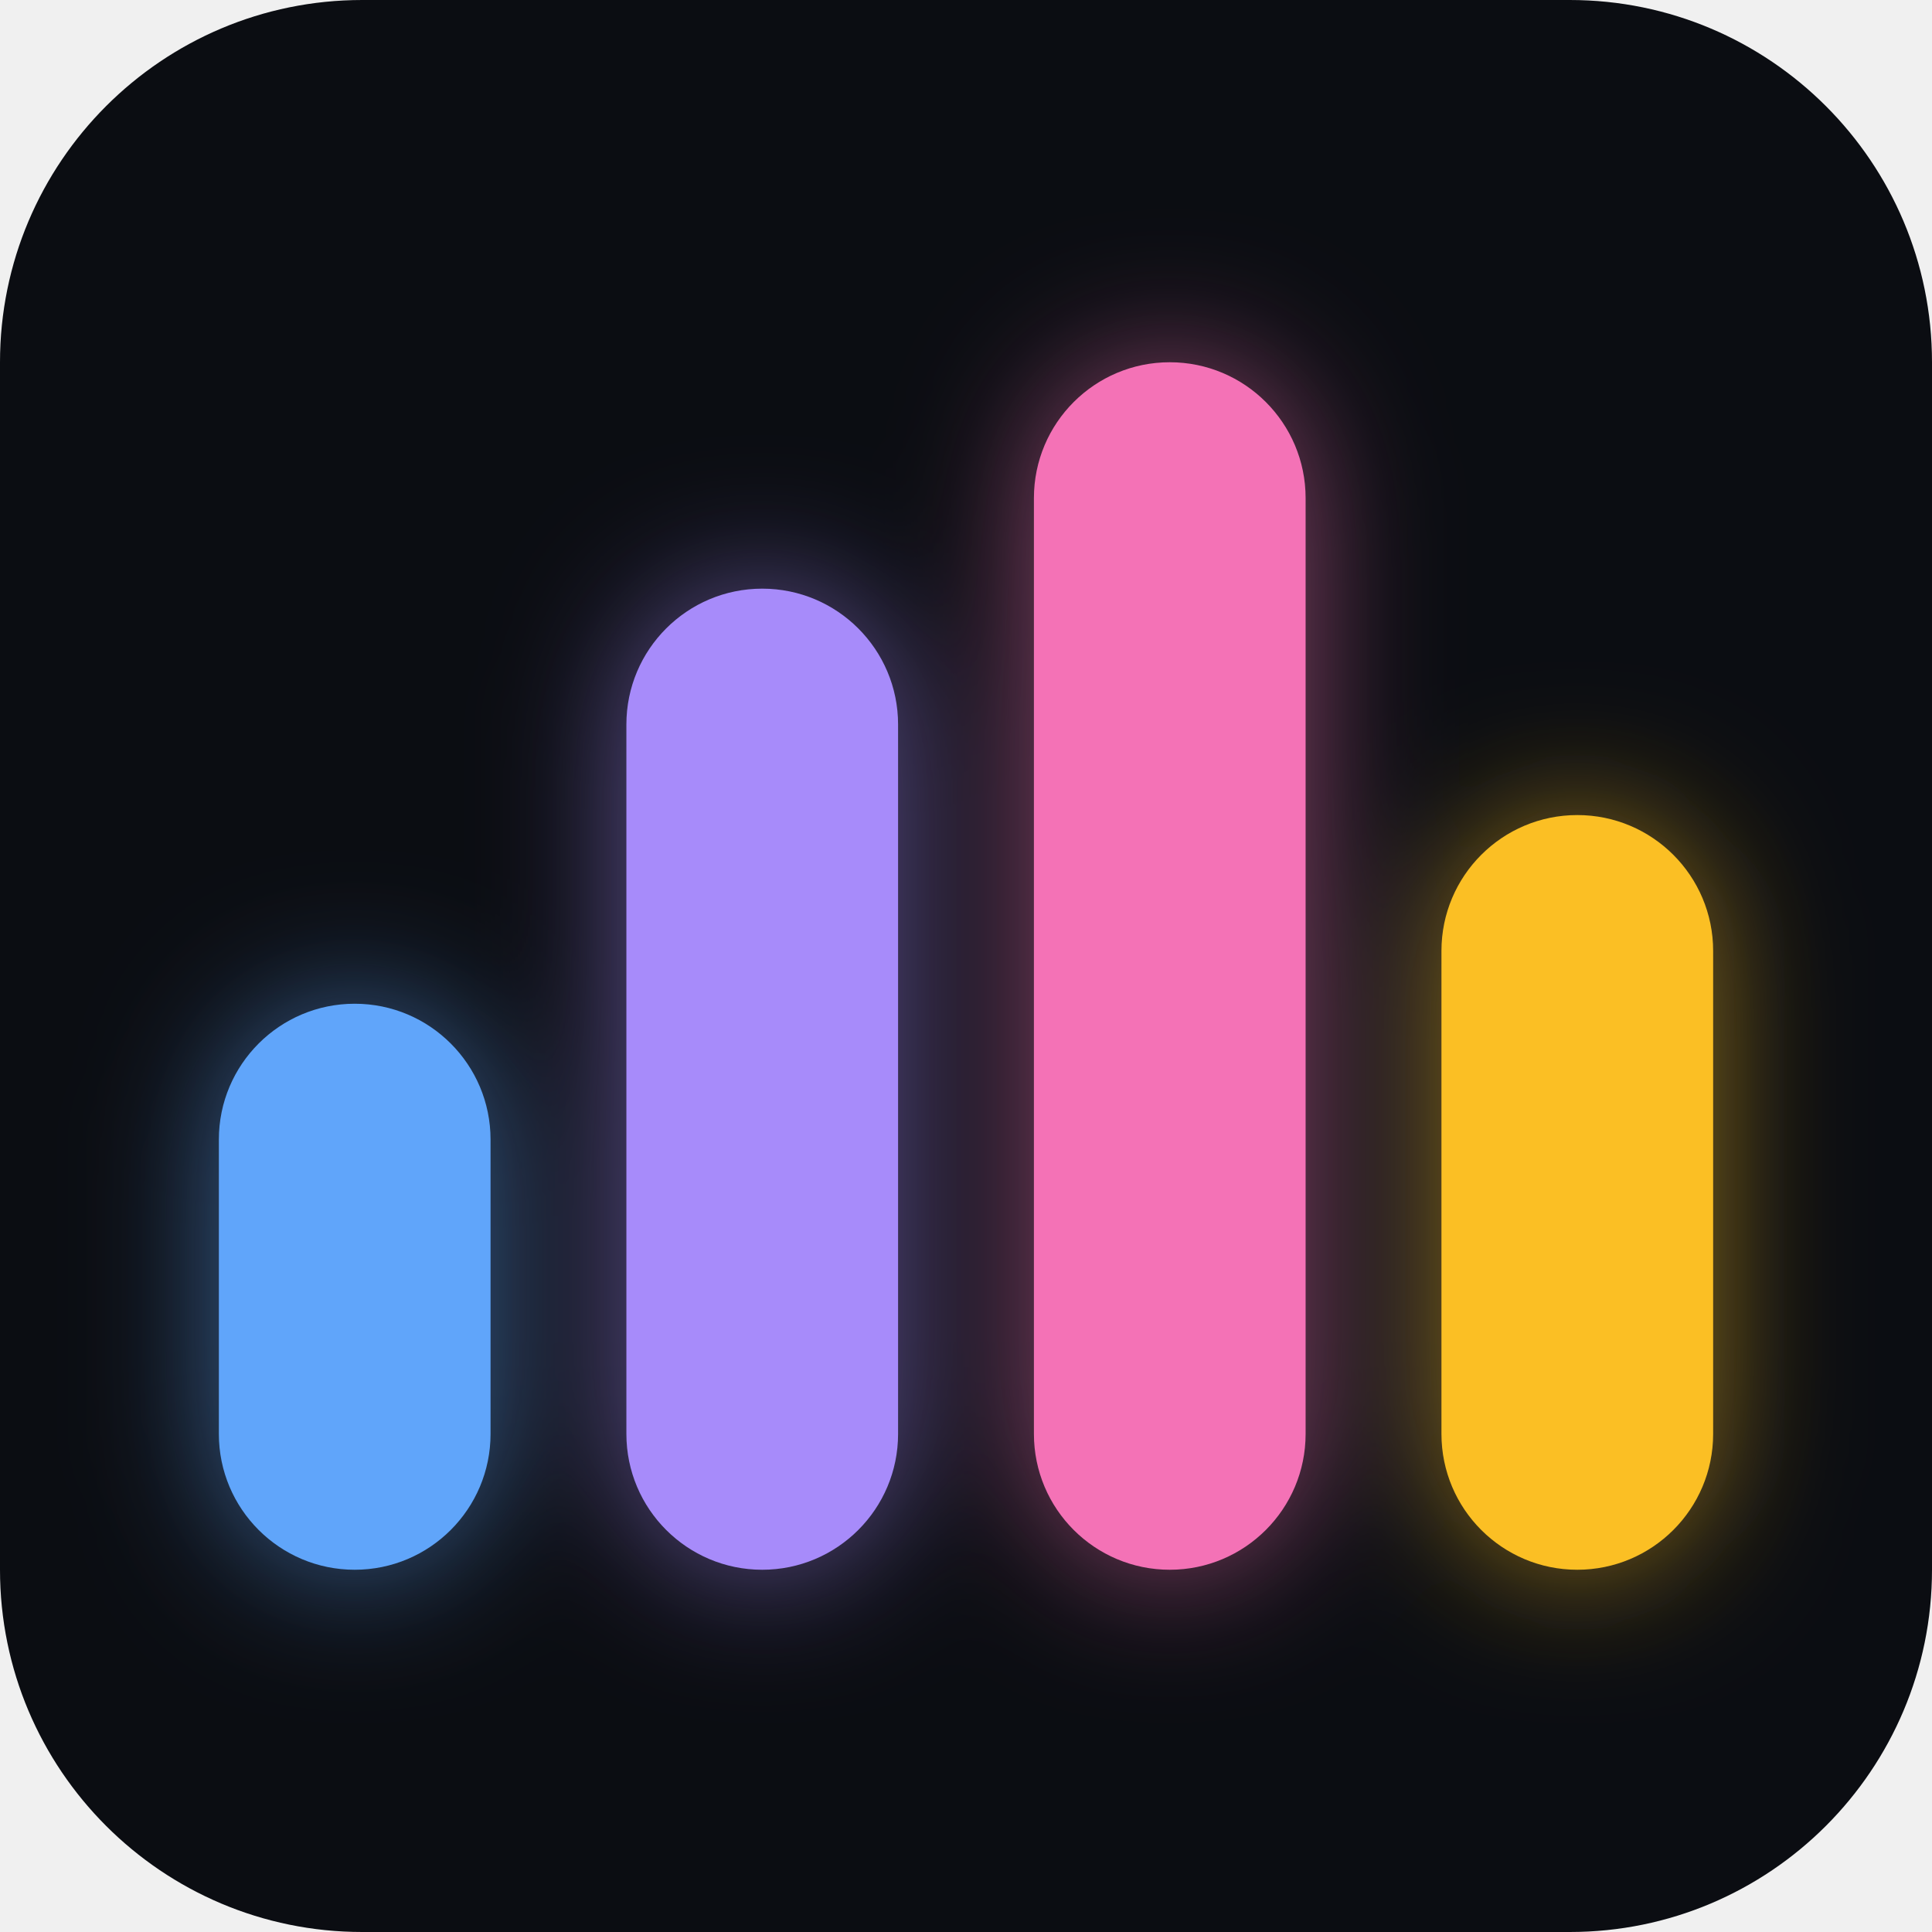
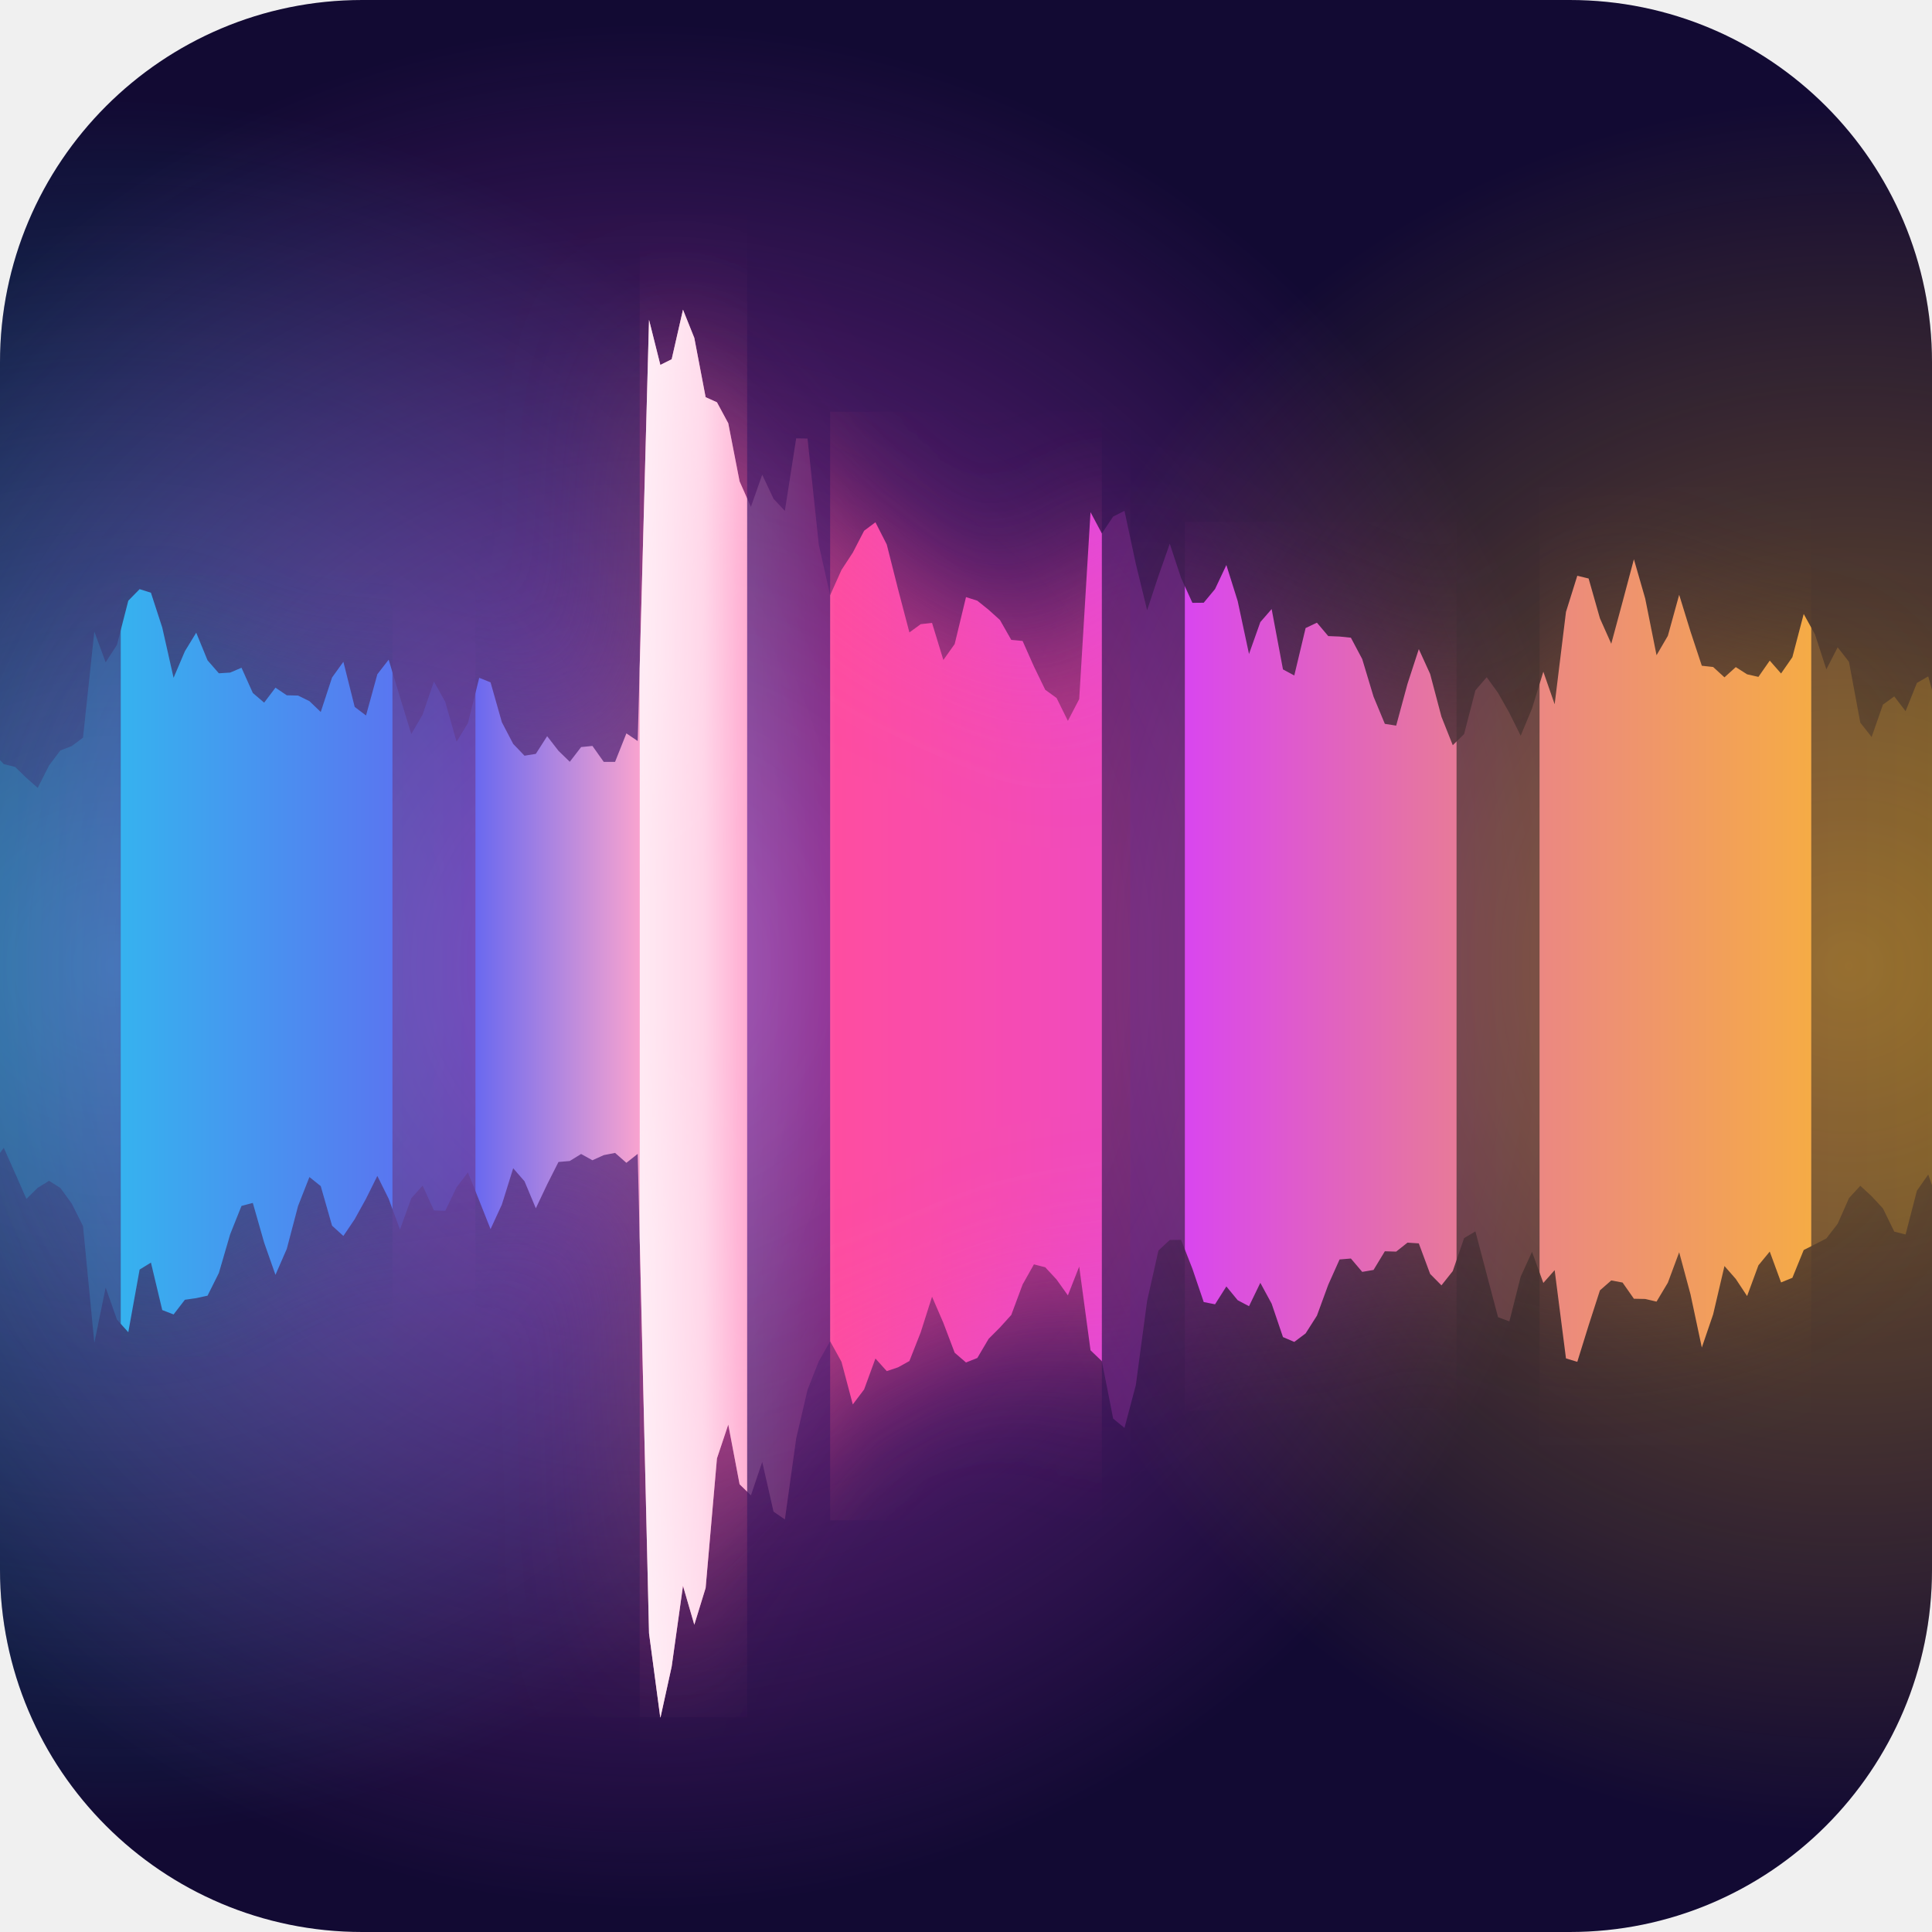
<svg xmlns="http://www.w3.org/2000/svg" viewBox="0 0 512 512" width="512" height="512">
  <defs>
    <filter id="glow" x="-50%" y="-50%" width="200%" height="200%">
      <feGaussianBlur stdDeviation="18" />
    </filter>
+     <filter id="glowS" x="-50%" y="-50%" width="200%" height="200%">
+       <feGaussianBlur stdDeviation="10" />
+     </filter>
+     <clipPath id="tileClip">
+       <rect width="512" height="512" rx="96" />
+     </clipPath>
  </defs>
-   <rect width="512" height="512" rx="96" fill="#0b0d12" />
-   <g filter="url(#glow)" opacity="0.55">
-     <rect x="58" y="266" width="72" height="150" rx="36" fill="#60a5fa" />
-     <rect x="166" y="156" width="72" height="260" rx="36" fill="#a78bfa" />
-     <rect x="274" y="96" width="72" height="320" rx="36" fill="#f472b6" />
-     <rect x="382" y="216" width="72" height="200" rx="36" fill="#fbbf24" />
+   <rect width="512" height="512" rx="96" fill="#120a33" />
+   <radialGradient id="t1" gradientUnits="userSpaceOnUse" cx="30" cy="256" r="230">
+     <stop offset="0" stop-color="#22d3ee" stop-opacity="0.5" />
+     <stop offset="1" stop-color="#22d3ee" stop-opacity="0" />
+   </radialGradient>
+   <rect width="512" height="512" rx="96" fill="url(#t1)" />
+   <radialGradient id="t2" gradientUnits="userSpaceOnUse" cx="171.52" cy="256" r="250">
+     <stop offset="0" stop-color="#d946ef" stop-opacity="0.6" />
+     <stop offset="1" stop-color="#d946ef" stop-opacity="0" />
+   </radialGradient>
+   <rect width="512" height="512" rx="96" fill="url(#t2)" />
+   <radialGradient id="t3" gradientUnits="userSpaceOnUse" cx="490" cy="256" r="230">
+     <stop offset="0" stop-color="#fbbf24" stop-opacity="0.45" />
+     <stop offset="1" stop-color="#fbbf24" stop-opacity="0" />
+   </radialGradient>
+   <rect width="512" height="512" rx="96" fill="url(#t3)" />
+   <linearGradient id="grad" gradientUnits="userSpaceOnUse" x1="-8" y1="0" x2="520" y2="0">
+     <stop offset="0.00" stop-color="#22d3ee" />
+     <stop offset="0.25" stop-color="#6366f1" />
+     <stop offset="0.34" stop-color="#ffa6ce" />
+     <stop offset="0.42" stop-color="#ff4d9d" />
+     <stop offset="0.61" stop-color="#d946ef" />
+     <stop offset="0.77" stop-color="#ea838a" />
+     <stop offset="1.00" stop-color="#fbbf24" />
+   </linearGradient>
+   <mask id="cut" maskUnits="userSpaceOnUse" x="0" y="0" width="512" height="512">
+     <rect width="512" height="512" fill="#fff" />
+     <rect width="512" height="512" fill="#3a3a3a" />
+     <rect x="32.0" y="152.4" width="72" height="207.2" rx="0" fill="#fff" />
+     <rect x="126.0" y="56.9" width="72" height="398.2" rx="0" fill="#fff" />
+     <rect x="220.0" y="109.1" width="72" height="293.8" rx="0" fill="#fff" />
+     <rect x="314.0" y="138.3" width="72" height="235.5" rx="0" fill="#fff" />
+     <rect x="408.0" y="129.1" width="72" height="253.8" rx="0" fill="#fff" />
+   </mask>
+   <g clip-path="url(#tileClip)" mask="url(#cut)">
+     <path d="M-8.00 208.36 L-5.00 201.42 L-2.00 199.33 L1.00 202.50 L4.00 203.24 L7.00 206.16 L10.00 208.79 L13.00 202.85 L16.00 198.88 L19.00 197.72 L22.00 195.49 L25.00 167.38 L28.00 175.52 L31.00 170.89 L34.00 159.19 L37.00 156.13 L40.00 157.08 L43.00 166.31 L46.00 179.63 L49.00 172.58 L52.00 167.67 L55.00 174.99 L58.00 178.43 L61.00 178.24 L64.00 176.96 L67.00 183.64 L70.00 186.21 L73.00 182.24 L76.00 184.26 L79.00 184.33 L82.00 185.81 L85.00 188.68 L88.00 179.54 L91.00 175.38 L94.00 187.34 L97.00 189.61 L100.00 178.69 L103.00 174.82 L106.00 184.76 L109.00 194.53 L112.00 189.36 L115.00 180.60 L118.00 186.02 L121.00 196.55 L124.00 191.65 L127.00 179.63 L130.00 180.83 L133.00 191.40 L136.00 197.14 L139.00 200.27 L142.00 199.78 L145.00 195.10 L148.00 198.97 L151.00 201.88 L154.00 197.98 L157.00 197.68 L160.00 201.91 L163.00 201.90 L166.00 194.35 L169.00 196.38 L172.00 84.76 L175.00 96.71 L178.00 95.21 L181.00 82.07 L184.00 89.55 L187.00 105.26 L190.00 106.61 L193.00 112.17 L196.00 127.57 L199.00 134.34 L202.00 125.83 L205.00 132.21 L208.00 135.41 L211.00 116.18 L214.00 116.22 L217.00 144.45 L220.00 157.74 L223.00 151.04 L226.00 146.45 L229.00 140.65 L232.00 138.41 L235.00 144.29 L238.00 156.17 L241.00 167.60 L244.00 165.41 L247.00 165.08 L250.00 174.90 L253.00 170.68 L256.00 158.24 L259.00 159.19 L262.00 161.60 L265.00 164.31 L268.00 169.58 L271.00 169.86 L274.00 176.62 L277.00 182.80 L280.00 184.97 L283.00 191.04 L286.00 185.27 L289.00 135.73 L292.00 141.37 L295.00 136.90 L298.00 135.37 L301.00 149.40 L304.00 161.71 L307.00 152.64 L310.00 144.09 L313.00 153.18 L316.00 159.76 L319.00 159.73 L322.00 156.10 L325.00 149.74 L328.00 159.29 L331.00 173.32 L334.00 164.86 L337.00 161.41 L340.00 177.40 L343.00 179.01 L346.00 166.44 L349.00 165.02 L352.00 168.57 L355.00 168.69 L358.00 169.00 L361.00 174.65 L364.00 184.61 L367.00 191.83 L370.00 192.30 L373.00 181.23 L376.00 172.02 L379.00 178.60 L382.00 189.94 L385.00 197.49 L388.00 194.54 L391.00 182.95 L394.00 179.47 L397.00 183.63 L400.00 188.94 L403.00 194.99 L406.00 187.75 L409.00 178.01 L412.00 186.64 L415.00 162.17 L418.00 152.58 L421.00 153.31 L424.00 163.87 L427.00 170.60 L430.00 159.48 L433.00 148.21 L436.00 158.62 L439.00 173.64 L442.00 168.50 L445.00 157.62 L448.00 167.36 L451.00 176.43 L454.00 176.76 L457.00 179.50 L460.00 176.79 L463.00 178.70 L466.00 179.38 L469.00 175.07 L472.00 178.48 L475.00 174.16 L478.00 162.71 L481.00 168.13 L484.00 177.39 L487.00 171.54 L490.00 175.39 L493.00 191.51 L496.00 195.32 L499.00 186.73 L502.00 184.56 L505.00 188.46 L508.00 180.99 L511.00 179.25 L514.00 189.94 L517.00 196.26 L520.00 199.89 L520.00 329.24 L517.00 328.13 L514.00 319.73 L511.00 311.26 L508.00 315.56 L505.00 327.16 L502.00 326.39 L499.00 320.24 L496.00 317.01 L493.00 314.24 L490.00 317.51 L487.00 324.32 L484.00 328.20 L481.00 329.75 L478.00 331.27 L475.00 338.63 L472.00 339.86 L469.00 331.68 L466.00 335.32 L463.00 343.47 L460.00 338.93 L457.00 335.51 L454.00 348.32 L451.00 357.11 L448.00 343.01 L445.00 331.86 L442.00 339.93 L439.00 344.94 L436.00 344.24 L433.00 344.18 L430.00 339.89 L427.00 339.33 L424.00 341.96 L421.00 351.24 L418.00 360.90 L415.00 359.99 L412.00 336.60 L409.00 339.99 L406.00 331.75 L403.00 338.33 L400.00 350.17 L397.00 349.07 L394.00 337.74 L391.00 326.33 L388.00 328.11 L385.00 336.85 L382.00 340.63 L379.00 337.60 L376.00 329.52 L373.00 329.31 L370.00 331.69 L367.00 331.60 L364.00 336.55 L361.00 337.06 L358.00 333.52 L355.00 333.77 L352.00 340.47 L349.00 348.66 L346.00 353.37 L343.00 355.62 L340.00 354.34 L337.00 345.49 L334.00 339.96 L331.00 346.16 L328.00 344.57 L325.00 340.92 L322.00 345.65 L319.00 345.06 L316.00 336.23 L313.00 328.58 L310.00 328.61 L307.00 331.41 L304.00 344.73 L301.00 367.11 L298.00 378.41 L295.00 375.94 L292.00 360.72 L289.00 357.84 L286.00 335.65 L283.00 343.29 L280.00 339.08 L277.00 335.84 L274.00 335.07 L271.00 340.41 L268.00 348.47 L265.00 351.79 L262.00 354.80 L259.00 359.88 L256.00 361.07 L253.00 358.49 L250.00 350.57 L247.00 343.64 L244.00 353.07 L241.00 360.69 L238.00 362.35 L235.00 363.36 L232.00 360.02 L229.00 368.22 L226.00 372.19 L223.00 360.89 L220.00 355.45 L217.00 360.72 L214.00 368.31 L211.00 381.18 L208.00 402.66 L205.00 400.59 L202.00 387.38 L199.00 396.27 L196.00 393.35 L193.00 377.53 L190.00 386.49 L187.00 420.83 L184.00 430.57 L181.00 420.26 L178.00 441.66 L175.00 455.32 L172.00 432.83 L169.00 305.79 L166.00 308.16 L163.00 305.53 L160.00 306.12 L157.00 307.48 L154.00 305.82 L151.00 307.67 L148.00 307.94 L145.00 313.88 L142.00 320.21 L139.00 313.05 L136.00 309.60 L133.00 319.22 L130.00 325.73 L127.00 318.16 L124.00 310.70 L121.00 314.64 L118.00 320.87 L115.00 320.78 L112.00 314.20 L109.00 317.55 L106.00 325.85 L103.00 317.68 L100.00 311.63 L97.00 317.67 L94.00 323.10 L91.00 327.54 L88.00 324.82 L85.00 314.33 L82.00 311.93 L79.00 319.57 L76.00 330.97 L73.00 337.85 L70.00 329.30 L67.00 318.79 L64.00 319.58 L61.00 327.08 L58.00 337.36 L55.00 343.37 L52.00 344.02 L49.00 344.45 L46.00 348.34 L43.00 347.18 L40.00 334.60 L37.00 336.45 L34.00 353.05 L31.00 349.72 L28.00 341.21 L25.00 355.87 L22.00 324.92 L19.00 318.95 L16.00 314.82 L13.00 312.93 L10.00 314.78 L7.00 317.73 L4.00 310.92 L1.00 304.17 L-2.00 308.29 L-5.00 312.72 L-8.00 309.60 Z" fill="#000000" filter="url(#glow)" opacity="0.3" />
+     <path d="M-8.00 208.36 L-5.00 201.42 L-2.00 199.33 L1.00 202.50 L4.00 203.24 L7.00 206.16 L10.00 208.79 L13.00 202.85 L16.00 198.88 L19.00 197.72 L22.00 195.49 L25.00 167.38 L28.00 175.52 L31.00 170.89 L34.00 159.19 L37.00 156.13 L40.00 157.08 L43.00 166.31 L46.00 179.63 L49.00 172.58 L52.00 167.67 L55.00 174.99 L58.00 178.43 L61.00 178.24 L64.00 176.96 L67.00 183.64 L70.00 186.21 L73.00 182.24 L76.00 184.26 L79.00 184.33 L82.00 185.81 L85.00 188.68 L88.00 179.54 L91.00 175.38 L94.00 187.34 L97.00 189.61 L100.00 178.69 L103.00 174.82 L106.00 184.76 L109.00 194.53 L112.00 189.36 L115.00 180.60 L118.00 186.02 L121.00 196.55 L124.00 191.65 L127.00 179.63 L130.00 180.83 L133.00 191.40 L136.00 197.14 L139.00 200.27 L142.00 199.78 L145.00 195.10 L148.00 198.97 L151.00 201.88 L154.00 197.98 L157.00 197.68 L160.00 201.91 L163.00 201.90 L166.00 194.35 L169.00 196.38 L172.00 84.76 L175.00 96.71 L178.00 95.21 L181.00 82.07 L184.00 89.55 L187.00 105.26 L190.00 106.61 L193.00 112.17 L196.00 127.57 L199.00 134.34 L202.00 125.83 L205.00 132.21 L208.00 135.41 L211.00 116.18 L214.00 116.22 L217.00 144.45 L220.00 157.74 L223.00 151.04 L226.00 146.45 L229.00 140.65 L232.00 138.41 L235.00 144.29 L238.00 156.17 L241.00 167.60 L244.00 165.41 L247.00 165.08 L250.00 174.90 L253.00 170.68 L256.00 158.24 L259.00 159.19 L262.00 161.60 L265.00 164.31 L268.00 169.58 L271.00 169.86 L274.00 176.62 L277.00 182.80 L280.00 184.97 L283.00 191.04 L286.00 185.27 L289.00 135.73 L292.00 141.37 L295.00 136.90 L298.00 135.37 L301.00 149.40 L304.00 161.71 L307.00 152.64 L310.00 144.09 L313.00 153.18 L316.00 159.76 L319.00 159.73 L322.00 156.10 L325.00 149.74 L328.00 159.29 L331.00 173.32 L334.00 164.86 L337.00 161.41 L340.00 177.40 L343.00 179.01 L346.00 166.44 L349.00 165.02 L352.00 168.57 L355.00 168.69 L358.00 169.00 L361.00 174.65 L364.00 184.61 L367.00 191.83 L370.00 192.30 L373.00 181.23 L376.00 172.02 L379.00 178.60 L382.00 189.94 L385.00 197.49 L388.00 194.54 L391.00 182.95 L394.00 179.47 L397.00 183.63 L400.00 188.94 L403.00 194.99 L406.00 187.75 L409.00 178.01 L412.00 186.64 L415.00 162.17 L418.00 152.58 L421.00 153.31 L424.00 163.87 L427.00 170.60 L430.00 159.48 L433.00 148.21 L436.00 158.62 L439.00 173.64 L442.00 168.50 L445.00 157.62 L448.00 167.36 L451.00 176.43 L454.00 176.76 L457.00 179.50 L460.00 176.79 L463.00 178.70 L466.00 179.38 L469.00 175.07 L472.00 178.48 L475.00 174.16 L478.00 162.71 L481.00 168.13 L484.00 177.39 L487.00 171.54 L490.00 175.39 L493.00 191.51 L496.00 195.32 L499.00 186.73 L502.00 184.56 L505.00 188.46 L508.00 180.99 L511.00 179.25 L514.00 189.94 L517.00 196.26 L520.00 199.89 L520.00 329.24 L517.00 328.13 L514.00 319.73 L511.00 311.26 L508.00 315.56 L505.00 327.16 L502.00 326.39 L499.00 320.24 L496.00 317.01 L493.00 314.24 L490.00 317.51 L487.00 324.32 L484.00 328.20 L481.00 329.75 L478.00 331.27 L475.00 338.63 L472.00 339.86 L469.00 331.68 L466.00 335.32 L463.00 343.47 L460.00 338.93 L457.00 335.51 L454.00 348.32 L451.00 357.11 L448.00 343.01 L445.00 331.86 L442.00 339.93 L439.00 344.94 L436.00 344.24 L433.00 344.18 L430.00 339.89 L427.00 339.33 L424.00 341.96 L421.00 351.24 L418.00 360.90 L415.00 359.99 L412.00 336.60 L409.00 339.99 L406.00 331.75 L403.00 338.33 L400.00 350.17 L397.00 349.07 L394.00 337.74 L391.00 326.33 L388.00 328.11 L385.00 336.85 L382.00 340.63 L379.00 337.60 L376.00 329.52 L373.00 329.31 L370.00 331.69 L367.00 331.60 L364.00 336.55 L361.00 337.06 L358.00 333.52 L355.00 333.77 L352.00 340.47 L349.00 348.66 L346.00 353.37 L343.00 355.62 L340.00 354.34 L337.00 345.49 L334.00 339.96 L331.00 346.16 L328.00 344.57 L325.00 340.92 L322.00 345.65 L319.00 345.06 L316.00 336.23 L313.00 328.58 L310.00 328.61 L307.00 331.41 L304.00 344.73 L301.00 367.11 L298.00 378.41 L295.00 375.94 L292.00 360.72 L289.00 357.84 L286.00 335.65 L283.00 343.29 L280.00 339.08 L277.00 335.84 L274.00 335.07 L271.00 340.41 L268.00 348.47 L265.00 351.79 L262.00 354.80 L259.00 359.88 L256.00 361.07 L253.00 358.49 L250.00 350.57 L247.00 343.64 L244.00 353.07 L241.00 360.69 L238.00 362.35 L235.00 363.36 L232.00 360.02 L229.00 368.22 L226.00 372.19 L223.00 360.89 L220.00 355.45 L217.00 360.72 L214.00 368.31 L211.00 381.18 L208.00 402.66 L205.00 400.59 L202.00 387.38 L199.00 396.27 L196.00 393.35 L193.00 377.53 L190.00 386.49 L187.00 420.83 L184.00 430.57 L181.00 420.26 L178.00 441.66 L175.00 455.32 L172.00 432.83 L169.00 305.79 L166.00 308.16 L163.00 305.53 L160.00 306.12 L157.00 307.48 L154.00 305.82 L151.00 307.67 L148.00 307.94 L145.00 313.88 L142.00 320.21 L139.00 313.05 L136.00 309.60 L133.00 319.22 L130.00 325.73 L127.00 318.16 L124.00 310.70 L121.00 314.64 L118.00 320.87 L115.00 320.78 L112.00 314.20 L109.00 317.55 L106.00 325.85 L103.00 317.68 L100.00 311.63 L97.00 317.67 L94.00 323.10 L91.00 327.54 L88.00 324.82 L85.00 314.33 L82.00 311.93 L79.00 319.57 L76.00 330.97 L73.00 337.85 L70.00 329.30 L67.00 318.79 L64.00 319.58 L61.00 327.08 L58.00 337.36 L55.00 343.37 L52.00 344.02 L49.00 344.45 L46.00 348.34 L43.00 347.18 L40.00 334.60 L37.00 336.45 L34.00 353.05 L31.00 349.72 L28.00 341.21 L25.00 355.87 L22.00 324.92 L19.00 318.95 L16.00 314.82 L13.00 312.93 L10.00 314.78 L7.00 317.73 L4.00 310.92 L1.00 304.17 L-2.00 308.29 L-5.00 312.72 L-8.00 309.60 Z" fill="url(#grad)" filter="url(#glow)" opacity="0.3" />
+     <path d="M-8.00 208.36 L-5.00 201.42 L-2.00 199.33 L1.00 202.50 L4.00 203.24 L7.00 206.16 L10.00 208.79 L13.00 202.85 L16.00 198.88 L19.00 197.72 L22.00 195.49 L25.00 167.38 L28.00 175.52 L31.00 170.89 L34.00 159.19 L37.00 156.13 L40.00 157.08 L43.00 166.31 L46.00 179.63 L49.00 172.58 L52.00 167.67 L55.00 174.99 L58.00 178.43 L61.00 178.24 L64.00 176.96 L67.00 183.64 L70.00 186.21 L73.00 182.24 L76.00 184.26 L79.00 184.33 L82.00 185.81 L85.00 188.68 L88.00 179.54 L91.00 175.38 L94.00 187.34 L97.00 189.61 L100.00 178.69 L103.00 174.82 L106.00 184.76 L109.00 194.53 L112.00 189.36 L115.00 180.60 L118.00 186.02 L121.00 196.55 L124.00 191.65 L127.00 179.63 L130.00 180.83 L133.00 191.40 L136.00 197.14 L139.00 200.27 L142.00 199.78 L145.00 195.10 L148.00 198.97 L151.00 201.88 L154.00 197.98 L157.00 197.68 L160.00 201.91 L163.00 201.90 L166.00 194.35 L169.00 196.38 L172.00 84.76 L175.00 96.71 L178.00 95.21 L181.00 82.07 L184.00 89.55 L187.00 105.26 L190.00 106.61 L193.00 112.17 L196.00 127.57 L199.00 134.34 L202.00 125.83 L205.00 132.21 L208.00 135.41 L211.00 116.18 L214.00 116.22 L217.00 144.45 L220.00 157.74 L223.00 151.04 L226.00 146.45 L229.00 140.65 L232.00 138.41 L235.00 144.29 L238.00 156.17 L241.00 167.60 L244.00 165.41 L247.00 165.08 L250.00 174.90 L253.00 170.68 L256.00 158.24 L259.00 159.19 L262.00 161.60 L265.00 164.31 L268.00 169.58 L271.00 169.86 L274.00 176.62 L277.00 182.80 L280.00 184.97 L283.00 191.04 L286.00 185.27 L289.00 135.73 L292.00 141.37 L295.00 136.90 L298.00 135.37 L301.00 149.40 L304.00 161.71 L307.00 152.64 L310.00 144.09 L313.00 153.18 L316.00 159.76 L319.00 159.73 L322.00 156.10 L325.00 149.74 L328.00 159.29 L331.00 173.32 L334.00 164.86 L337.00 161.41 L340.00 177.40 L343.00 179.01 L346.00 166.44 L349.00 165.02 L352.00 168.57 L355.00 168.69 L358.00 169.00 L361.00 174.65 L364.00 184.61 L367.00 191.83 L370.00 192.30 L373.00 181.23 L376.00 172.02 L379.00 178.60 L382.00 189.94 L385.00 197.49 L388.00 194.54 L391.00 182.95 L394.00 179.47 L397.00 183.63 L400.00 188.94 L403.00 194.99 L406.00 187.75 L409.00 178.01 L412.00 186.64 L415.00 162.17 L418.00 152.58 L421.00 153.31 L424.00 163.87 L427.00 170.60 L430.00 159.48 L433.00 148.21 L436.00 158.62 L439.00 173.64 L442.00 168.50 L445.00 157.62 L448.00 167.36 L451.00 176.43 L454.00 176.76 L457.00 179.50 L460.00 176.79 L463.00 178.70 L466.00 179.38 L469.00 175.07 L472.00 178.48 L475.00 174.16 L478.00 162.71 L481.00 168.13 L484.00 177.39 L487.00 171.54 L490.00 175.39 L493.00 191.51 L496.00 195.32 L499.00 186.73 L502.00 184.56 L505.00 188.46 L508.00 180.99 L511.00 179.25 L514.00 189.94 L517.00 196.26 L520.00 199.89 L520.00 329.24 L517.00 328.13 L514.00 319.73 L511.00 311.26 L508.00 315.56 L505.00 327.16 L502.00 326.39 L499.00 320.24 L496.00 317.01 L493.00 314.24 L490.00 317.51 L487.00 324.32 L484.00 328.20 L481.00 329.75 L478.00 331.27 L475.00 338.63 L472.00 339.86 L469.00 331.68 L466.00 335.32 L463.00 343.47 L460.00 338.93 L457.00 335.51 L454.00 348.32 L451.00 357.11 L448.00 343.01 L445.00 331.86 L442.00 339.93 L439.00 344.94 L436.00 344.24 L433.00 344.18 L430.00 339.89 L427.00 339.33 L424.00 341.96 L421.00 351.24 L418.00 360.90 L415.00 359.99 L412.00 336.60 L409.00 339.99 L406.00 331.75 L403.00 338.33 L400.00 350.17 L397.00 349.07 L394.00 337.74 L391.00 326.33 L388.00 328.11 L385.00 336.85 L382.00 340.63 L379.00 337.60 L376.00 329.52 L373.00 329.31 L370.00 331.69 L367.00 331.60 L364.00 336.55 L361.00 337.06 L358.00 333.52 L355.00 333.77 L352.00 340.47 L349.00 348.66 L346.00 353.37 L343.00 355.62 L340.00 354.34 L337.00 345.49 L334.00 339.96 L331.00 346.16 L328.00 344.57 L325.00 340.92 L322.00 345.65 L319.00 345.06 L316.00 336.23 L313.00 328.58 L310.00 328.61 L307.00 331.41 L304.00 344.73 L301.00 367.11 L298.00 378.41 L295.00 375.94 L292.00 360.72 L289.00 357.84 L286.00 335.65 L283.00 343.29 L280.00 339.08 L277.00 335.84 L274.00 335.07 L271.00 340.41 L268.00 348.47 L265.00 351.79 L262.00 354.80 L259.00 359.88 L256.00 361.07 L253.00 358.49 L250.00 350.57 L247.00 343.64 L244.00 353.07 L241.00 360.69 L238.00 362.35 L235.00 363.36 L232.00 360.02 L229.00 368.22 L226.00 372.19 L223.00 360.89 L220.00 355.45 L217.00 360.72 L214.00 368.31 L211.00 381.18 L208.00 402.66 L205.00 400.59 L202.00 387.38 L199.00 396.27 L196.00 393.35 L193.00 377.53 L190.00 386.49 L187.00 420.83 L184.00 430.57 L181.00 420.26 L178.00 441.66 L175.00 455.32 L172.00 432.83 L169.00 305.79 L166.00 308.16 L163.00 305.53 L160.00 306.12 L157.00 307.48 L154.00 305.82 L151.00 307.67 L148.00 307.94 L145.00 313.88 L142.00 320.21 L139.00 313.05 L136.00 309.60 L133.00 319.22 L130.00 325.73 L127.00 318.16 L124.00 310.70 L121.00 314.64 L118.00 320.87 L115.00 320.78 L112.00 314.20 L109.00 317.55 L106.00 325.85 L103.00 317.68 L100.00 311.63 L97.00 317.67 L94.00 323.10 L91.00 327.54 L88.00 324.82 L85.00 314.33 L82.00 311.93 L79.00 319.57 L76.00 330.97 L73.00 337.85 L70.00 329.30 L67.00 318.79 L64.00 319.58 L61.00 327.08 L58.00 337.36 L55.00 343.37 L52.00 344.02 L49.00 344.45 L46.00 348.34 L43.00 347.18 L40.00 334.60 L37.00 336.45 L34.00 353.05 L31.00 349.72 L28.00 341.21 L25.00 355.87 L22.00 324.92 L19.00 318.95 L16.00 314.82 L13.00 312.93 L10.00 314.78 L7.00 317.73 L4.00 310.92 L1.00 304.17 L-2.00 308.29 L-5.00 312.72 L-8.00 309.60 Z" fill="url(#grad)" />
+     <clipPath id="hotg-0">
+       <rect x="169.52" width="130" height="512" />
+     </clipPath>
+     <path d="M-8.00 208.36 L-5.00 201.42 L-2.00 199.33 L1.00 202.50 L4.00 203.24 L7.00 206.16 L10.00 208.79 L13.00 202.85 L16.00 198.88 L19.00 197.72 L22.00 195.49 L25.00 167.38 L28.00 175.52 L31.00 170.89 L34.00 159.19 L37.00 156.13 L40.00 157.08 L43.00 166.31 L46.00 179.63 L49.00 172.58 L52.00 167.67 L55.00 174.99 L58.00 178.43 L61.00 178.24 L64.00 176.96 L67.00 183.64 L70.00 186.21 L73.00 182.24 L76.00 184.26 L79.00 184.33 L82.00 185.81 L85.00 188.68 L88.00 179.54 L91.00 175.38 L94.00 187.34 L97.00 189.61 L100.00 178.69 L103.00 174.82 L106.00 184.76 L109.00 194.53 L112.00 189.36 L115.00 180.60 L118.00 186.02 L121.00 196.55 L124.00 191.65 L127.00 179.63 L130.00 180.83 L133.00 191.40 L136.00 197.14 L139.00 200.27 L142.00 199.78 L145.00 195.10 L148.00 198.97 L151.00 201.88 L154.00 197.98 L157.00 197.68 L160.00 201.91 L163.00 201.90 L166.00 194.35 L169.00 196.38 L172.00 84.76 L175.00 96.71 L178.00 95.21 L181.00 82.07 L184.00 89.55 L187.00 105.26 L190.00 106.61 L193.00 112.17 L196.00 127.57 L199.00 134.34 L202.00 125.83 L205.00 132.21 L208.00 135.41 L211.00 116.18 L214.00 116.22 L217.00 144.45 L220.00 157.74 L223.00 151.04 L226.00 146.45 L229.00 140.65 L232.00 138.41 L235.00 144.29 L238.00 156.17 L241.00 167.60 L244.00 165.41 L247.00 165.08 L250.00 174.90 L253.00 170.68 L256.00 158.24 L259.00 159.19 L262.00 161.60 L265.00 164.31 L268.00 169.58 L271.00 169.86 L274.00 176.62 L277.00 182.80 L280.00 184.97 L283.00 191.04 L286.00 185.27 L289.00 135.73 L292.00 141.37 L295.00 136.90 L298.00 135.37 L301.00 149.40 L304.00 161.71 L307.00 152.64 L310.00 144.09 L313.00 153.18 L316.00 159.76 L319.00 159.73 L322.00 156.10 L325.00 149.74 L328.00 159.29 L331.00 173.32 L334.00 164.86 L337.00 161.41 L340.00 177.40 L343.00 179.01 L346.00 166.44 L349.00 165.02 L352.00 168.57 L355.00 168.69 L358.00 169.00 L361.00 174.65 L364.00 184.61 L367.00 191.83 L370.00 192.30 L373.00 181.23 L376.00 172.02 L379.00 178.60 L382.00 189.94 L385.00 197.49 L388.00 194.54 L391.00 182.95 L394.00 179.47 L397.00 183.63 L400.00 188.94 L403.00 194.99 L406.00 187.75 L409.00 178.01 L412.00 186.64 L415.00 162.17 L418.00 152.58 L421.00 153.31 L424.00 163.87 L427.00 170.60 L430.00 159.48 L433.00 148.21 L436.00 158.62 L439.00 173.64 L442.00 168.50 L445.00 157.62 L448.00 167.36 L451.00 176.43 L454.00 176.76 L457.00 179.50 L460.00 176.79 L463.00 178.70 L466.00 179.38 L469.00 175.07 L472.00 178.48 L475.00 174.16 L478.00 162.71 L481.00 168.13 L484.00 177.39 L487.00 171.54 L490.00 175.39 L493.00 191.51 L496.00 195.32 L499.00 186.73 L502.00 184.56 L505.00 188.46 L508.00 180.99 L511.00 179.25 L514.00 189.94 L517.00 196.26 L520.00 199.89 L520.00 329.24 L517.00 328.13 L514.00 319.73 L511.00 311.26 L508.00 315.56 L505.00 327.16 L502.00 326.39 L499.00 320.24 L496.00 317.01 L493.00 314.24 L490.00 317.51 L487.00 324.32 L484.00 328.20 L481.00 329.75 L478.00 331.27 L475.00 338.63 L472.00 339.86 L469.00 331.68 L466.00 335.32 L463.00 343.47 L460.00 338.93 L457.00 335.51 L454.00 348.32 L451.00 357.11 L448.00 343.01 L445.00 331.86 L442.00 339.93 L439.00 344.94 L436.00 344.24 L433.00 344.18 L430.00 339.89 L427.00 339.33 L424.00 341.96 L421.00 351.24 L418.00 360.90 L415.00 359.99 L412.00 336.60 L409.00 339.99 L406.00 331.75 L403.00 338.33 L400.00 350.17 L397.00 349.07 L394.00 337.74 L391.00 326.33 L388.00 328.11 L385.00 336.85 L382.00 340.63 L379.00 337.60 L376.00 329.52 L373.00 329.31 L370.00 331.69 L367.00 331.60 L364.00 336.55 L361.00 337.06 L358.00 333.52 L355.00 333.77 L352.00 340.47 L349.00 348.66 L346.00 353.37 L343.00 355.62 L340.00 354.34 L337.00 345.49 L334.00 339.96 L331.00 346.16 L328.00 344.57 L325.00 340.92 L322.00 345.65 L319.00 345.06 L316.00 336.23 L313.00 328.58 L310.00 328.61 L307.00 331.41 L304.00 344.73 L301.00 367.11 L298.00 378.41 L295.00 375.94 L292.00 360.72 L289.00 357.84 L286.00 335.65 L283.00 343.29 L280.00 339.08 L277.00 335.84 L274.00 335.07 L271.00 340.41 L268.00 348.47 L265.00 351.79 L262.00 354.80 L259.00 359.88 L256.00 361.07 L253.00 358.49 L250.00 350.57 L247.00 343.64 L244.00 353.07 L241.00 360.69 L238.00 362.35 L235.00 363.36 L232.00 360.02 L229.00 368.22 L226.00 372.19 L223.00 360.89 L220.00 355.45 L217.00 360.72 L214.00 368.31 L211.00 381.18 L208.00 402.66 L205.00 400.59 L202.00 387.38 L199.00 396.27 L196.00 393.35 L193.00 377.53 L190.00 386.49 L187.00 420.83 L184.00 430.57 L181.00 420.26 L178.00 441.66 L175.00 455.32 L172.00 432.83 L169.00 305.79 L166.00 308.16 L163.00 305.53 L160.00 306.12 L157.00 307.48 L154.00 305.82 L151.00 307.67 L148.00 307.94 L145.00 313.88 L142.00 320.21 L139.00 313.05 L136.00 309.60 L133.00 319.22 L130.00 325.73 L127.00 318.16 L124.00 310.70 L121.00 314.64 L118.00 320.87 L115.00 320.78 L112.00 314.20 L109.00 317.55 L106.00 325.85 L103.00 317.68 L100.00 311.63 L97.00 317.67 L94.00 323.10 L91.00 327.54 L88.00 324.82 L85.00 314.33 L82.00 311.93 L79.00 319.57 L76.00 330.97 L73.00 337.85 L70.00 329.30 L67.00 318.79 L64.00 319.58 L61.00 327.08 L58.00 337.36 L55.00 343.37 L52.00 344.02 L49.00 344.45 L46.00 348.34 L43.00 347.18 L40.00 334.60 L37.00 336.45 L34.00 353.05 L31.00 349.72 L28.00 341.21 L25.00 355.87 L22.00 324.92 L19.00 318.95 L16.00 314.82 L13.00 312.93 L10.00 314.78 L7.00 317.73 L4.00 310.92 L1.00 304.17 L-2.00 308.29 L-5.00 312.72 L-8.00 309.60 Z" fill="#ff4d9d" clip-path="url(#hotg-0)" filter="url(#glow)" opacity="0.5" />
+     <linearGradient id="hot-0" gradientUnits="userSpaceOnUse" x1="167.52" y1="0" x2="221.52" y2="0">
+       <stop offset="0" stop-color="#ffffff" stop-opacity="0.85" />
+       <stop offset=".35" stop-color="#ffffff" stop-opacity="0.72" />
+       <stop offset="1" stop-color="#ffffff" stop-opacity="0" />
+     </linearGradient>
+     <clipPath id="hotc-0">
+       <rect x="169.52" width="60" height="512" />
+     </clipPath>
+     <path d="M-8.00 208.36 L-5.00 201.42 L-2.00 199.33 L1.00 202.50 L4.00 203.24 L7.00 206.16 L10.00 208.79 L13.00 202.85 L16.00 198.88 L19.00 197.72 L22.00 195.49 L25.00 167.38 L28.00 175.52 L31.00 170.89 L34.00 159.19 L37.00 156.13 L40.00 157.08 L43.00 166.31 L46.00 179.63 L49.00 172.58 L52.00 167.67 L55.00 174.99 L58.00 178.43 L61.00 178.24 L64.00 176.96 L67.00 183.64 L70.00 186.21 L73.00 182.24 L76.00 184.26 L79.00 184.33 L82.00 185.81 L85.00 188.68 L88.00 179.54 L91.00 175.38 L94.00 187.34 L97.00 189.61 L100.00 178.69 L103.00 174.82 L106.00 184.76 L109.00 194.53 L112.00 189.36 L115.00 180.60 L118.00 186.02 L121.00 196.55 L124.00 191.65 L127.00 179.63 L130.00 180.83 L133.00 191.40 L136.00 197.14 L139.00 200.27 L142.00 199.78 L145.00 195.10 L148.00 198.97 L151.00 201.88 L154.00 197.98 L157.00 197.68 L160.00 201.91 L163.00 201.90 L166.00 194.35 L169.00 196.38 L172.00 84.76 L175.00 96.71 L178.00 95.21 L181.00 82.07 L184.00 89.55 L187.00 105.26 L190.00 106.61 L193.00 112.17 L196.00 127.57 L199.00 134.34 L202.00 125.83 L205.00 132.21 L208.00 135.41 L211.00 116.18 L214.00 116.22 L217.00 144.45 L220.00 157.74 L223.00 151.04 L226.00 146.45 L229.00 140.65 L232.00 138.41 L235.00 144.29 L238.00 156.17 L241.00 167.60 L244.00 165.41 L247.00 165.08 L250.00 174.90 L253.00 170.68 L256.00 158.24 L259.00 159.19 L262.00 161.60 L265.00 164.31 L268.00 169.58 L271.00 169.86 L274.00 176.62 L277.00 182.80 L280.00 184.97 L283.00 191.04 L286.00 185.27 L289.00 135.73 L292.00 141.37 L295.00 136.90 L298.00 135.37 L301.00 149.40 L304.00 161.71 L307.00 152.64 L310.00 144.09 L313.00 153.18 L316.00 159.76 L319.00 159.73 L322.00 156.10 L325.00 149.74 L328.00 159.29 L331.00 173.32 L334.00 164.86 L337.00 161.41 L340.00 177.40 L343.00 179.01 L346.00 166.44 L349.00 165.02 L352.00 168.57 L355.00 168.69 L358.00 169.00 L361.00 174.65 L364.00 184.61 L367.00 191.83 L370.00 192.30 L373.00 181.23 L376.00 172.02 L379.00 178.60 L382.00 189.94 L385.00 197.49 L388.00 194.54 L391.00 182.95 L394.00 179.47 L397.00 183.63 L400.00 188.94 L403.00 194.99 L406.00 187.75 L409.00 178.01 L412.00 186.64 L415.00 162.17 L418.00 152.58 L421.00 153.31 L424.00 163.87 L427.00 170.60 L430.00 159.48 L433.00 148.21 L436.00 158.62 L439.00 173.64 L442.00 168.50 L445.00 157.62 L448.00 167.36 L451.00 176.43 L454.00 176.76 L457.00 179.50 L460.00 176.79 L463.00 178.70 L466.00 179.38 L469.00 175.07 L472.00 178.48 L475.00 174.16 L478.00 162.71 L481.00 168.13 L484.00 177.39 L487.00 171.54 L490.00 175.39 L493.00 191.51 L496.00 195.32 L499.00 186.73 L502.00 184.56 L505.00 188.46 L508.00 180.99 L511.00 179.25 L514.00 189.94 L517.00 196.26 L520.00 199.89 L520.00 329.24 L517.00 328.13 L514.00 319.73 L511.00 311.26 L508.00 315.56 L505.00 327.16 L502.00 326.39 L499.00 320.24 L496.00 317.01 L493.00 314.24 L490.00 317.51 L487.00 324.32 L484.00 328.20 L481.00 329.75 L478.00 331.27 L475.00 338.63 L472.00 339.86 L469.00 331.68 L466.00 335.32 L463.00 343.47 L460.00 338.93 L457.00 335.51 L454.00 348.32 L451.00 357.11 L448.00 343.01 L445.00 331.86 L442.00 339.93 L439.00 344.94 L436.00 344.24 L433.00 344.18 L430.00 339.89 L427.00 339.33 L424.00 341.96 L421.00 351.24 L418.00 360.90 L415.00 359.99 L412.00 336.60 L409.00 339.99 L406.00 331.75 L403.00 338.33 L400.00 350.17 L397.00 349.07 L394.00 337.74 L391.00 326.33 L388.00 328.11 L385.00 336.85 L382.00 340.63 L379.00 337.60 L376.00 329.52 L373.00 329.31 L370.00 331.69 L367.00 331.60 L364.00 336.55 L361.00 337.06 L358.00 333.52 L355.00 333.77 L352.00 340.47 L349.00 348.66 L346.00 353.37 L343.00 355.62 L340.00 354.34 L337.00 345.49 L334.00 339.96 L331.00 346.16 L328.00 344.57 L325.00 340.92 L322.00 345.65 L319.00 345.06 L316.00 336.23 L313.00 328.58 L310.00 328.61 L307.00 331.41 L304.00 344.73 L301.00 367.11 L298.00 378.41 L295.00 375.94 L292.00 360.72 L289.00 357.84 L286.00 335.65 L283.00 343.29 L280.00 339.08 L277.00 335.84 L274.00 335.07 L271.00 340.41 L268.00 348.47 L265.00 351.79 L262.00 354.80 L259.00 359.88 L256.00 361.07 L253.00 358.49 L250.00 350.57 L247.00 343.64 L244.00 353.07 L241.00 360.69 L238.00 362.35 L235.00 363.36 L232.00 360.02 L229.00 368.22 L226.00 372.19 L223.00 360.89 L220.00 355.45 L217.00 360.72 L214.00 368.31 L211.00 381.18 L208.00 402.66 L205.00 400.59 L202.00 387.38 L199.00 396.27 L196.00 393.35 L193.00 377.53 L190.00 386.49 L187.00 420.83 L184.00 430.57 L181.00 420.26 L178.00 441.66 L175.00 455.32 L172.00 432.83 L169.00 305.79 L166.00 308.16 L163.00 305.53 L160.00 306.12 L157.00 307.48 L154.00 305.82 L151.00 307.67 L148.00 307.94 L145.00 313.88 L142.00 320.21 L139.00 313.05 L136.00 309.60 L133.00 319.22 L130.00 325.73 L127.00 318.16 L124.00 310.70 L121.00 314.64 L118.00 320.87 L115.00 320.78 L112.00 314.20 L109.00 317.55 L106.00 325.85 L103.00 317.68 L100.00 311.63 L97.00 317.67 L94.00 323.10 L91.00 327.54 L88.00 324.82 L85.00 314.33 L82.00 311.93 L79.00 319.57 L76.00 330.97 L73.00 337.85 L70.00 329.30 L67.00 318.79 L64.00 319.58 L61.00 327.08 L58.00 337.36 L55.00 343.37 L52.00 344.02 L49.00 344.45 L46.00 348.34 L43.00 347.18 L40.00 334.60 L37.00 336.45 L34.00 353.05 L31.00 349.72 L28.00 341.21 L25.00 355.87 L22.00 324.92 L19.00 318.95 L16.00 314.82 L13.00 312.93 L10.00 314.78 L7.00 317.73 L4.00 310.92 L1.00 304.17 L-2.00 308.29 L-5.00 312.72 L-8.00 309.60 Z" fill="url(#hot-0)" clip-path="url(#hotc-0)" />
  </g>
-   <rect x="58" y="266" width="72" height="150" rx="36" fill="#60a5fa" />
-   <rect x="166" y="156" width="72" height="260" rx="36" fill="#a78bfa" />
-   <rect x="274" y="96" width="72" height="320" rx="36" fill="#f472b6" />
-   <rect x="382" y="216" width="72" height="200" rx="36" fill="#fbbf24" />
</svg>
